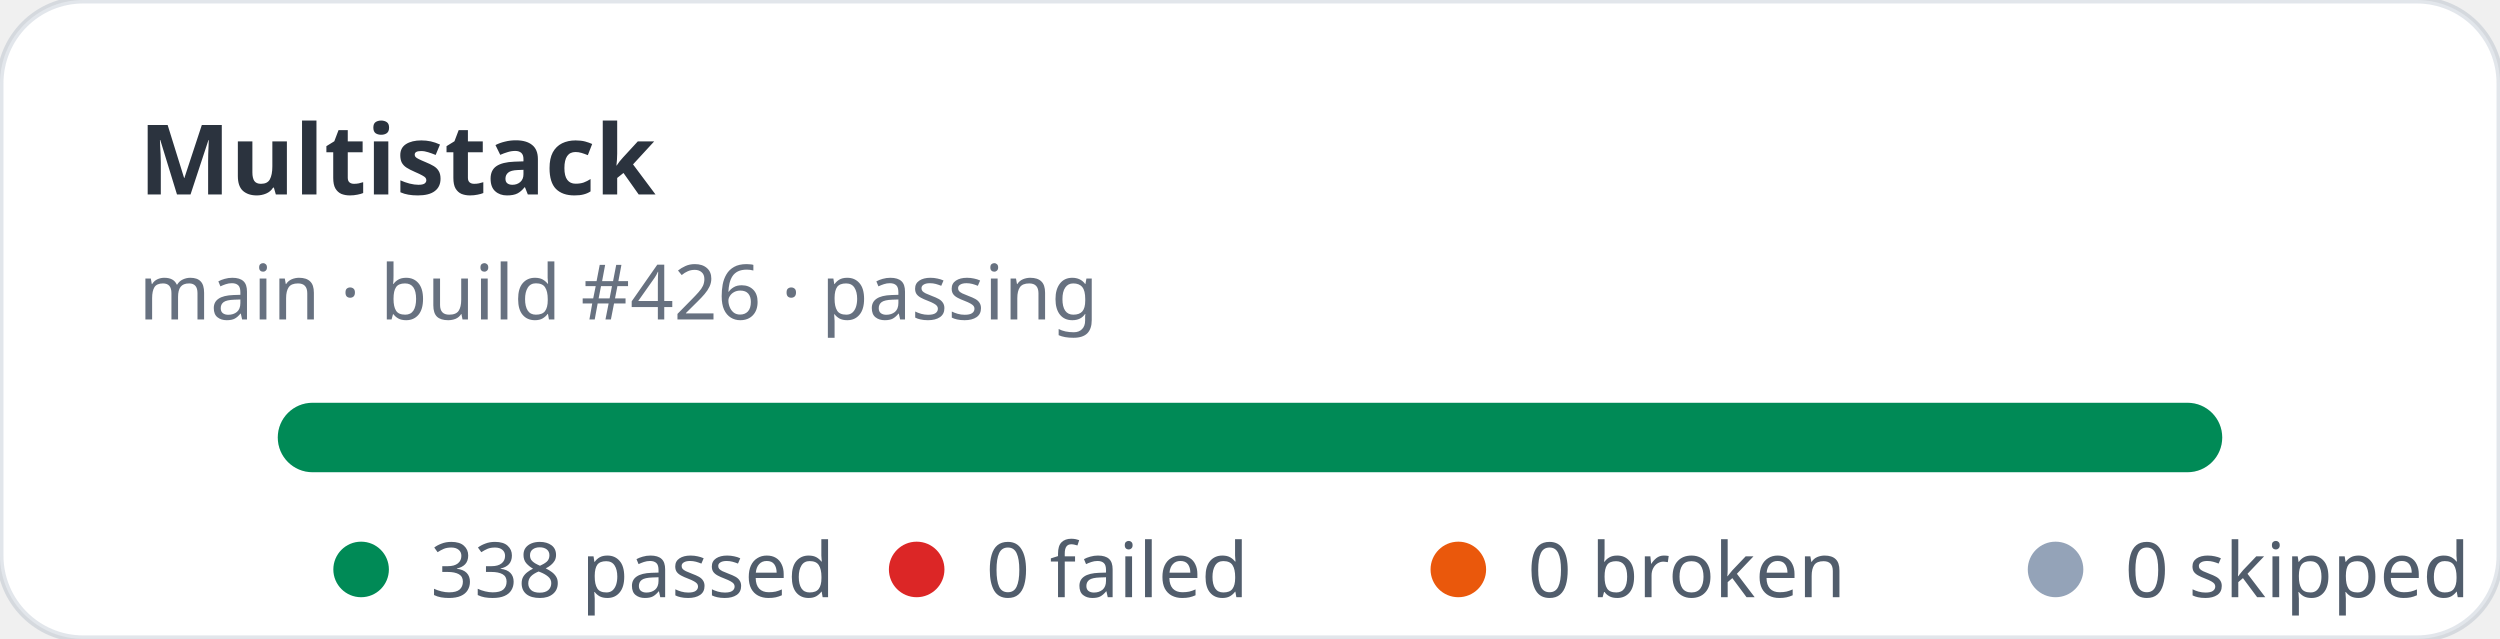
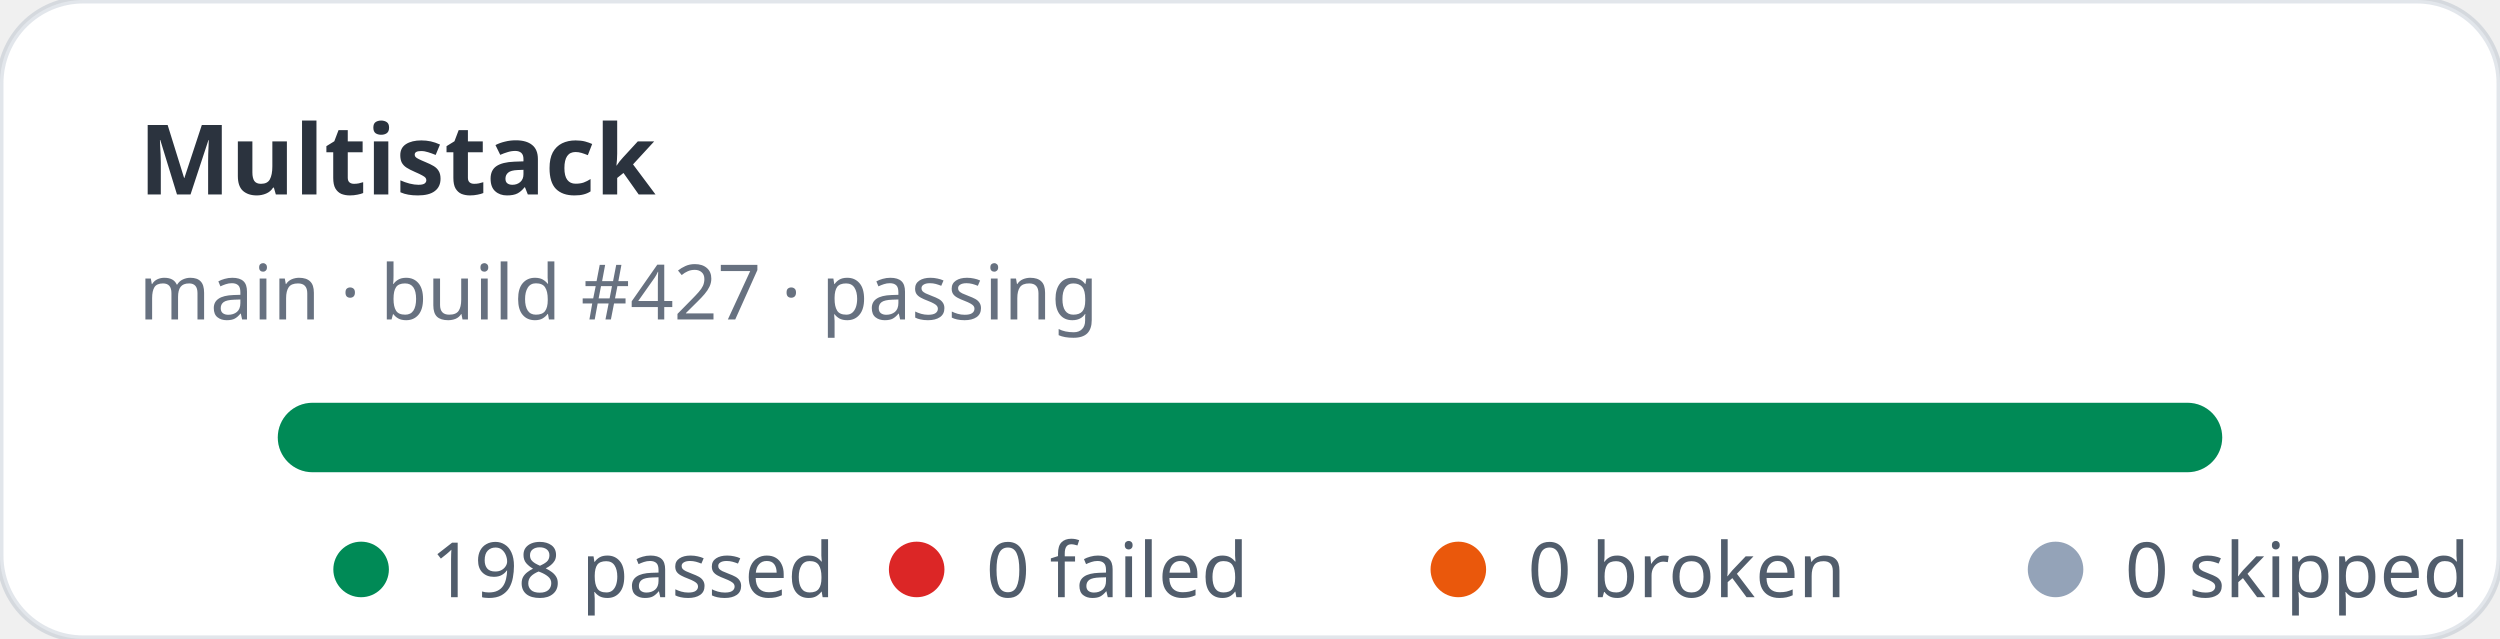
- <svg xmlns="http://www.w3.org/2000/svg" width="360" height="92" viewBox="0 0 360 92" role="img" aria-label="Multistack stats: 338 passed, 0 failed">
+ <svg xmlns="http://www.w3.org/2000/svg" width="360" height="92" viewBox="0 0 360 92" role="img" aria-label="Multistack stats: 198 passed, 0 failed">
  <rect width="360" height="92" rx="12" fill="#ffffff" stroke="rgba(11,48,86,0.12)" />
  <text x="20" y="28" fill="rgba(1,10,24,0.83)" font-family="ui-sans-serif,system-ui,sans-serif" font-size="14" font-weight="700">Multistack</text>
-   <text x="20" y="46" fill="rgba(2,19,44,0.6)" font-family="ui-sans-serif,system-ui,sans-serif" font-size="11">main · build #426 · passing</text>
+   <text x="20" y="46" fill="rgba(2,19,44,0.6)" font-family="ui-sans-serif,system-ui,sans-serif" font-size="11">main · build #427 · passing</text>
  <rect x="40" y="58" width="280" height="10" rx="5" fill="#e2e8f0" />
  <rect x="40" y="58" width="280" height="10" rx="5" fill="#008a56" />
  <g font-family="ui-sans-serif,system-ui,sans-serif" font-size="11" fill="rgba(1,18,40,0.68)">
    <circle cx="52" cy="82" r="4" fill="#008a56" />
-     <text x="62" y="86">338 passed</text>
+     <text x="62" y="86">198 passed</text>
    <circle cx="132" cy="82" r="4" fill="#dc2626" />
    <text x="142" y="86">0 failed</text>
    <circle cx="210" cy="82" r="4" fill="#ea580c" />
    <text x="220" y="86">0 broken</text>
    <circle cx="296" cy="82" r="4" fill="#94a3b8" />
    <text x="306" y="86">0 skipped</text>
  </g>
</svg>
